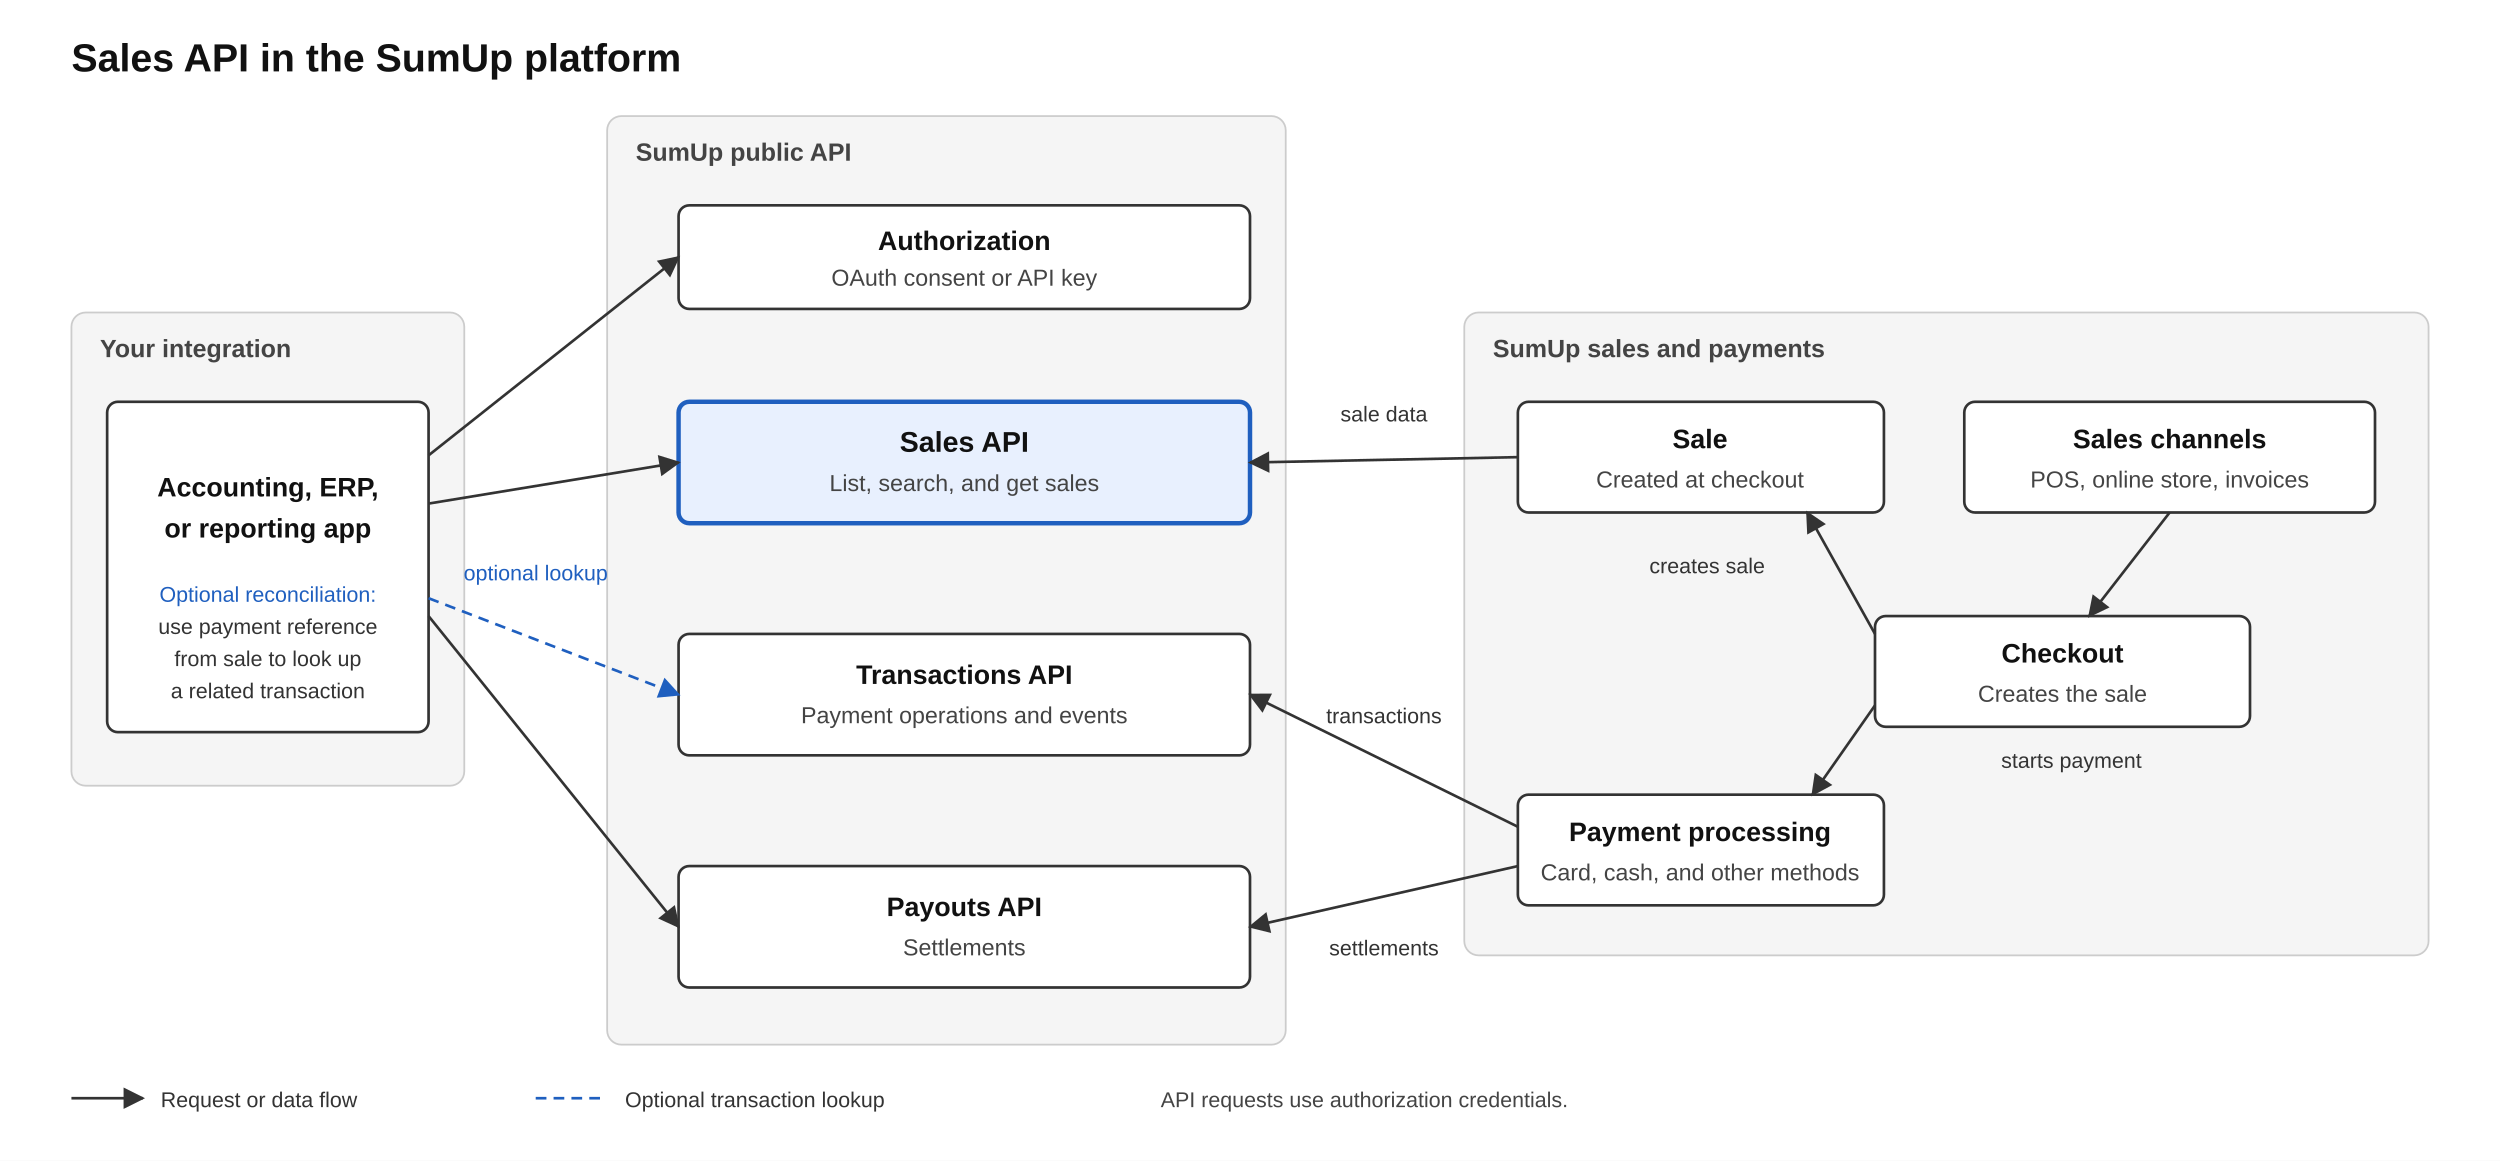
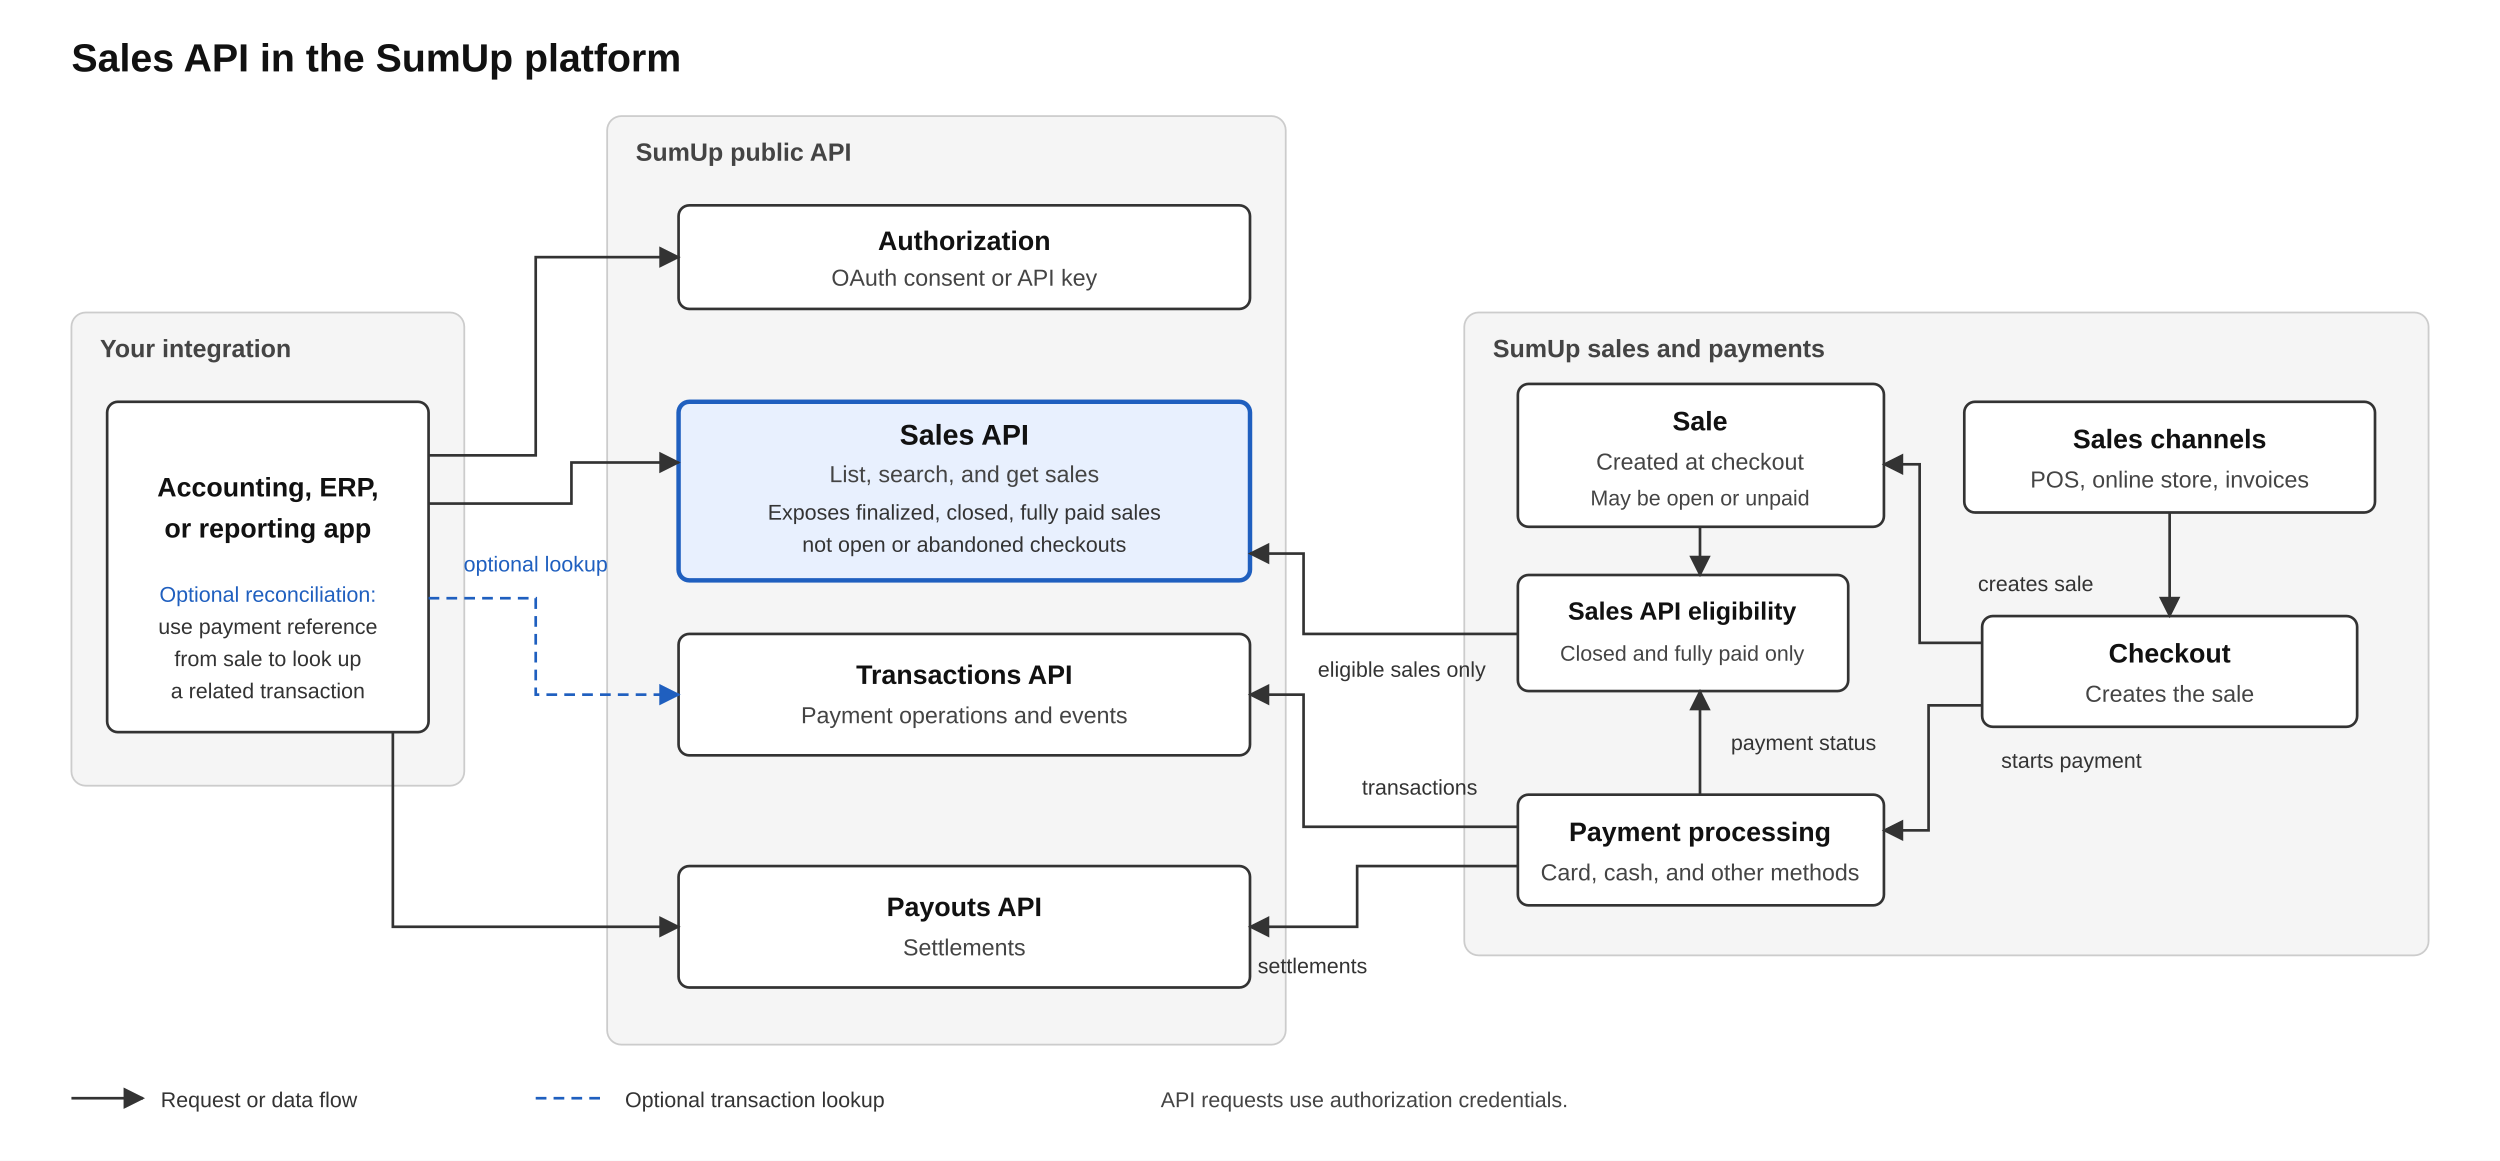
<svg xmlns="http://www.w3.org/2000/svg" viewBox="0 0 1400 650" width="1400" height="650" role="img" aria-labelledby="title desc">
  <defs>
    <marker id="arrow" viewBox="0 0 10 10" refX="9" refY="5" markerWidth="8" markerHeight="8" orient="auto">
      <path d="M0 0 L10 5 L0 10 z" fill="#333333" />
    </marker>
    <marker id="blueArrow" viewBox="0 0 10 10" refX="9" refY="5" markerWidth="8" markerHeight="8" orient="auto">
      <path d="M0 0 L10 5 L0 10 z" fill="#1f5fbf" />
    </marker>
  </defs>
  <rect width="1400" height="650" fill="#ffffff" />
  <text x="40" y="40" font-family="Arial, Helvetica, sans-serif" font-size="22" font-weight="700" fill="#111111">Sales API in the SumUp platform</text>
  <rect x="40" y="175" width="220" height="265" rx="8" fill="#f5f5f5" stroke="#cccccc" />
  <text x="56" y="200" font-family="Arial, Helvetica, sans-serif" font-size="14" font-weight="700" fill="#444444">Your integration</text>
  <rect x="340" y="65" width="380" height="520" rx="8" fill="#f5f5f5" stroke="#cccccc" />
  <text x="356" y="90" font-family="Arial, Helvetica, sans-serif" font-size="14" font-weight="700" fill="#444444">SumUp public API</text>
  <rect x="820" y="175" width="540" height="360" rx="8" fill="#f5f5f5" stroke="#cccccc" />
  <text x="836" y="200" font-family="Arial, Helvetica, sans-serif" font-size="14" font-weight="700" fill="#444444">SumUp sales and payments</text>
  <rect x="60" y="225" width="180" height="185" rx="6" fill="#ffffff" stroke="#333333" stroke-width="1.5" />
  <text x="150" y="278" text-anchor="middle" font-family="Arial, Helvetica, sans-serif" font-size="15" font-weight="700" fill="#111111">Accounting, ERP,</text>
  <text x="150" y="301" text-anchor="middle" font-family="Arial, Helvetica, sans-serif" font-size="15" font-weight="700" fill="#111111">or reporting app</text>
  <text x="150" y="337" text-anchor="middle" font-family="Arial, Helvetica, sans-serif" font-size="12" fill="#1f5fbf">Optional reconciliation:</text>
  <text x="150" y="355" text-anchor="middle" font-family="Arial, Helvetica, sans-serif" font-size="12" fill="#333333">use payment reference</text>
  <text x="150" y="373" text-anchor="middle" font-family="Arial, Helvetica, sans-serif" font-size="12" fill="#333333">from sale to look up</text>
  <text x="150" y="391" text-anchor="middle" font-family="Arial, Helvetica, sans-serif" font-size="12" fill="#333333">a related transaction</text>
  <rect x="380" y="115" width="320" height="58" rx="6" fill="#ffffff" stroke="#333333" stroke-width="1.5" />
  <text x="540" y="140" text-anchor="middle" font-family="Arial, Helvetica, sans-serif" font-size="15" font-weight="700" fill="#111111">Authorization</text>
  <text x="540" y="160" text-anchor="middle" font-family="Arial, Helvetica, sans-serif" font-size="13" fill="#444444">OAuth consent or API key</text>
-   <rect x="380" y="225" width="320" height="68" rx="6" fill="#e8f0fe" stroke="#1f5fbf" stroke-width="2.5" />
-   <text x="540" y="253" text-anchor="middle" font-family="Arial, Helvetica, sans-serif" font-size="16" font-weight="700" fill="#111111">Sales API</text>
-   <text x="540" y="275" text-anchor="middle" font-family="Arial, Helvetica, sans-serif" font-size="13" fill="#444444">List, search, and get sales</text>
+   <rect x="380" y="225" width="320" height="100" rx="6" fill="#e8f0fe" stroke="#1f5fbf" stroke-width="2.5" />
+   <text x="540" y="249" text-anchor="middle" font-family="Arial, Helvetica, sans-serif" font-size="16" font-weight="700" fill="#111111">Sales API</text>
+   <text x="540" y="270" text-anchor="middle" font-family="Arial, Helvetica, sans-serif" font-size="13" fill="#444444">List, search, and get sales</text>
+   <text x="540" y="291" text-anchor="middle" font-family="Arial, Helvetica, sans-serif" font-size="12" fill="#333333">Exposes finalized, closed, fully paid sales</text>
+   <text x="540" y="309" text-anchor="middle" font-family="Arial, Helvetica, sans-serif" font-size="12" fill="#333333">not open or abandoned checkouts</text>
  <rect x="380" y="355" width="320" height="68" rx="6" fill="#ffffff" stroke="#333333" stroke-width="1.5" />
  <text x="540" y="383" text-anchor="middle" font-family="Arial, Helvetica, sans-serif" font-size="15" font-weight="700" fill="#111111">Transactions API</text>
  <text x="540" y="405" text-anchor="middle" font-family="Arial, Helvetica, sans-serif" font-size="13" fill="#444444">Payment operations and events</text>
  <rect x="380" y="485" width="320" height="68" rx="6" fill="#ffffff" stroke="#333333" stroke-width="1.5" />
  <text x="540" y="513" text-anchor="middle" font-family="Arial, Helvetica, sans-serif" font-size="15" font-weight="700" fill="#111111">Payouts API</text>
  <text x="540" y="535" text-anchor="middle" font-family="Arial, Helvetica, sans-serif" font-size="13" fill="#444444">Settlements</text>
-   <rect x="850" y="225" width="205" height="62" rx="6" fill="#ffffff" stroke="#333333" stroke-width="1.5" />
-   <text x="952" y="251" text-anchor="middle" font-family="Arial, Helvetica, sans-serif" font-size="15" font-weight="700" fill="#111111">Sale</text>
-   <text x="952" y="273" text-anchor="middle" font-family="Arial, Helvetica, sans-serif" font-size="13" fill="#444444">Created at checkout</text>
+   <rect x="850" y="215" width="205" height="80" rx="6" fill="#ffffff" stroke="#333333" stroke-width="1.5" />
+   <text x="952" y="241" text-anchor="middle" font-family="Arial, Helvetica, sans-serif" font-size="15" font-weight="700" fill="#111111">Sale</text>
+   <text x="952" y="263" text-anchor="middle" font-family="Arial, Helvetica, sans-serif" font-size="13" fill="#444444">Created at checkout</text>
+   <text x="952" y="283" text-anchor="middle" font-family="Arial, Helvetica, sans-serif" font-size="12" fill="#444444">May be open or unpaid</text>
+   <rect x="850" y="322" width="185" height="65" rx="6" fill="#ffffff" stroke="#333333" stroke-width="1.5" />
+   <text x="942" y="347" text-anchor="middle" font-family="Arial, Helvetica, sans-serif" font-size="14" font-weight="700" fill="#111111">Sales API eligibility</text>
+   <text x="942" y="370" text-anchor="middle" font-family="Arial, Helvetica, sans-serif" font-size="12" fill="#444444">Closed and fully paid only</text>
  <rect x="1100" y="225" width="230" height="62" rx="6" fill="#ffffff" stroke="#333333" stroke-width="1.5" />
  <text x="1215" y="251" text-anchor="middle" font-family="Arial, Helvetica, sans-serif" font-size="15" font-weight="700" fill="#111111">Sales channels</text>
  <text x="1215" y="273" text-anchor="middle" font-family="Arial, Helvetica, sans-serif" font-size="13" fill="#444444">POS, online store, invoices</text>
-   <rect x="1050" y="345" width="210" height="62" rx="6" fill="#ffffff" stroke="#333333" stroke-width="1.5" />
-   <text x="1155" y="371" text-anchor="middle" font-family="Arial, Helvetica, sans-serif" font-size="15" font-weight="700" fill="#111111">Checkout</text>
-   <text x="1155" y="393" text-anchor="middle" font-family="Arial, Helvetica, sans-serif" font-size="13" fill="#444444">Creates the sale</text>
+   <rect x="1110" y="345" width="210" height="62" rx="6" fill="#ffffff" stroke="#333333" stroke-width="1.5" />
+   <text x="1215" y="371" text-anchor="middle" font-family="Arial, Helvetica, sans-serif" font-size="15" font-weight="700" fill="#111111">Checkout</text>
+   <text x="1215" y="393" text-anchor="middle" font-family="Arial, Helvetica, sans-serif" font-size="13" fill="#444444">Creates the sale</text>
  <rect x="850" y="445" width="205" height="62" rx="6" fill="#ffffff" stroke="#333333" stroke-width="1.5" />
  <text x="952" y="471" text-anchor="middle" font-family="Arial, Helvetica, sans-serif" font-size="15" font-weight="700" fill="#111111">Payment processing</text>
  <text x="952" y="493" text-anchor="middle" font-family="Arial, Helvetica, sans-serif" font-size="13" fill="#444444">Card, cash, and other methods</text>
  <g fill="none" stroke="#333333" stroke-width="1.5" marker-end="url(#arrow)">
-     <path d="M240 255 L380 144" />
-     <path d="M240 282 L380 259" />
-     <path d="M240 345 L380 519" />
+     <path d="M240 255 L300 255 L300 144 L380 144" />
+     <path d="M240 282 L320 282 L320 259 L380 259" />
+     <path d="M220 410 L220 519 L380 519" />
  </g>
-   <path d="M240 335 L380 389" fill="none" stroke="#1f5fbf" stroke-width="1.5" stroke-dasharray="6 4" marker-end="url(#blueArrow)" />
-   <text x="300" y="325" text-anchor="middle" font-family="Arial, Helvetica, sans-serif" font-size="12" fill="#1f5fbf">optional lookup</text>
+   <path d="M240 335 L300 335 L300 389 L380 389" fill="none" stroke="#1f5fbf" stroke-width="1.5" stroke-dasharray="6 4" marker-end="url(#blueArrow)" />
+   <text x="300" y="320" text-anchor="middle" font-family="Arial, Helvetica, sans-serif" font-size="12" fill="#1f5fbf">optional lookup</text>
+   <path d="M952 295 L952 322" fill="none" stroke="#333333" stroke-width="1.5" marker-end="url(#arrow)" />
+   <path d="M952 445 L952 387" fill="none" stroke="#333333" stroke-width="1.5" marker-end="url(#arrow)" />
  <g fill="none" stroke="#333333" stroke-width="1.5" marker-end="url(#arrow)">
-     <path d="M1215 287 L1170 345" />
-     <path d="M1050 355 L1012 287" />
-     <path d="M1050 395 L1015 445" />
-     <path d="M850 256 L700 259" />
-     <path d="M850 463 L700 389" />
-     <path d="M850 485 L700 519" />
+     <path d="M1215 287 L1215 345" />
+     <path d="M1110 360 L1075 360 L1075 260 L1055 260" />
+     <path d="M1110 395 L1080 395 L1080 465 L1055 465" />
+     <path d="M850 355 L730 355 L730 310 L700 310" />
+     <path d="M850 463 L730 463 L730 389 L700 389" />
+     <path d="M850 485 L760 485 L760 519 L700 519" />
  </g>
-   <text x="775" y="236" text-anchor="middle" font-family="Arial, Helvetica, sans-serif" font-size="12" fill="#333333">sale data</text>
-   <text x="775" y="405" text-anchor="middle" font-family="Arial, Helvetica, sans-serif" font-size="12" fill="#333333">transactions</text>
-   <text x="775" y="535" text-anchor="middle" font-family="Arial, Helvetica, sans-serif" font-size="12" fill="#333333">settlements</text>
-   <text x="956" y="321" text-anchor="middle" font-family="Arial, Helvetica, sans-serif" font-size="12" fill="#333333">creates sale</text>
+   <text x="785" y="379" text-anchor="middle" font-family="Arial, Helvetica, sans-serif" font-size="12" fill="#333333">eligible sales only</text>
+   <text x="795" y="445" text-anchor="middle" font-family="Arial, Helvetica, sans-serif" font-size="12" fill="#333333">transactions</text>
+   <text x="735" y="545" text-anchor="middle" font-family="Arial, Helvetica, sans-serif" font-size="12" fill="#333333">settlements</text>
+   <text x="1140" y="331" text-anchor="middle" font-family="Arial, Helvetica, sans-serif" font-size="12" fill="#333333">creates sale</text>
  <text x="1160" y="430" text-anchor="middle" font-family="Arial, Helvetica, sans-serif" font-size="12" fill="#333333">starts payment</text>
+   <text x="1010" y="420" text-anchor="middle" font-family="Arial, Helvetica, sans-serif" font-size="12" fill="#333333">payment status</text>
  <path d="M40 615 L80 615" fill="none" stroke="#333333" stroke-width="1.5" marker-end="url(#arrow)" />
  <text x="90" y="620" font-family="Arial, Helvetica, sans-serif" font-size="12" fill="#333333">Request or data flow</text>
  <path d="M300 615 L340 615" fill="none" stroke="#1f5fbf" stroke-width="1.5" stroke-dasharray="6 4" />
  <text x="350" y="620" font-family="Arial, Helvetica, sans-serif" font-size="12" fill="#333333">Optional transaction lookup</text>
  <text x="650" y="620" font-family="Arial, Helvetica, sans-serif" font-size="12" fill="#444444">API requests use authorization credentials.</text>
</svg>
